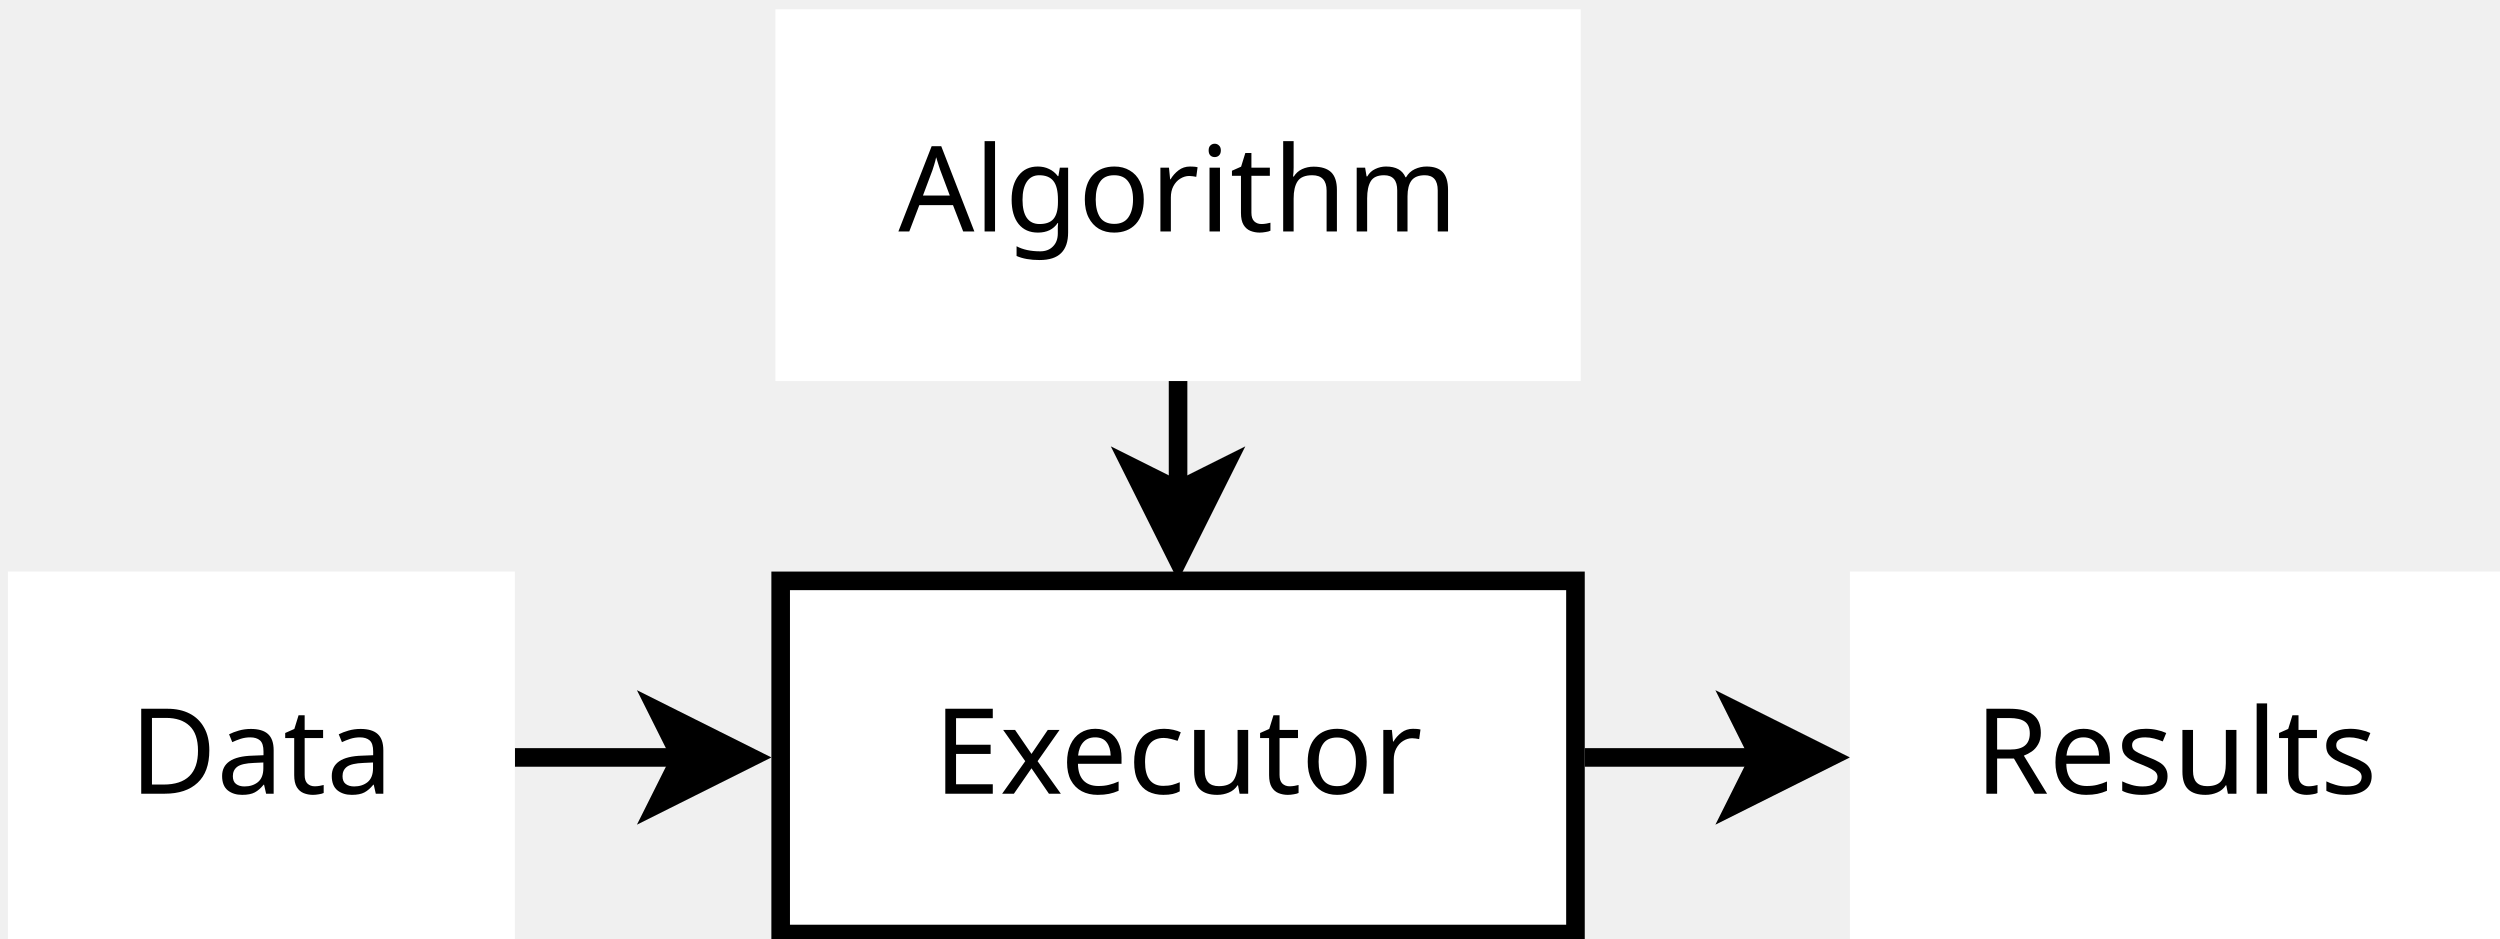
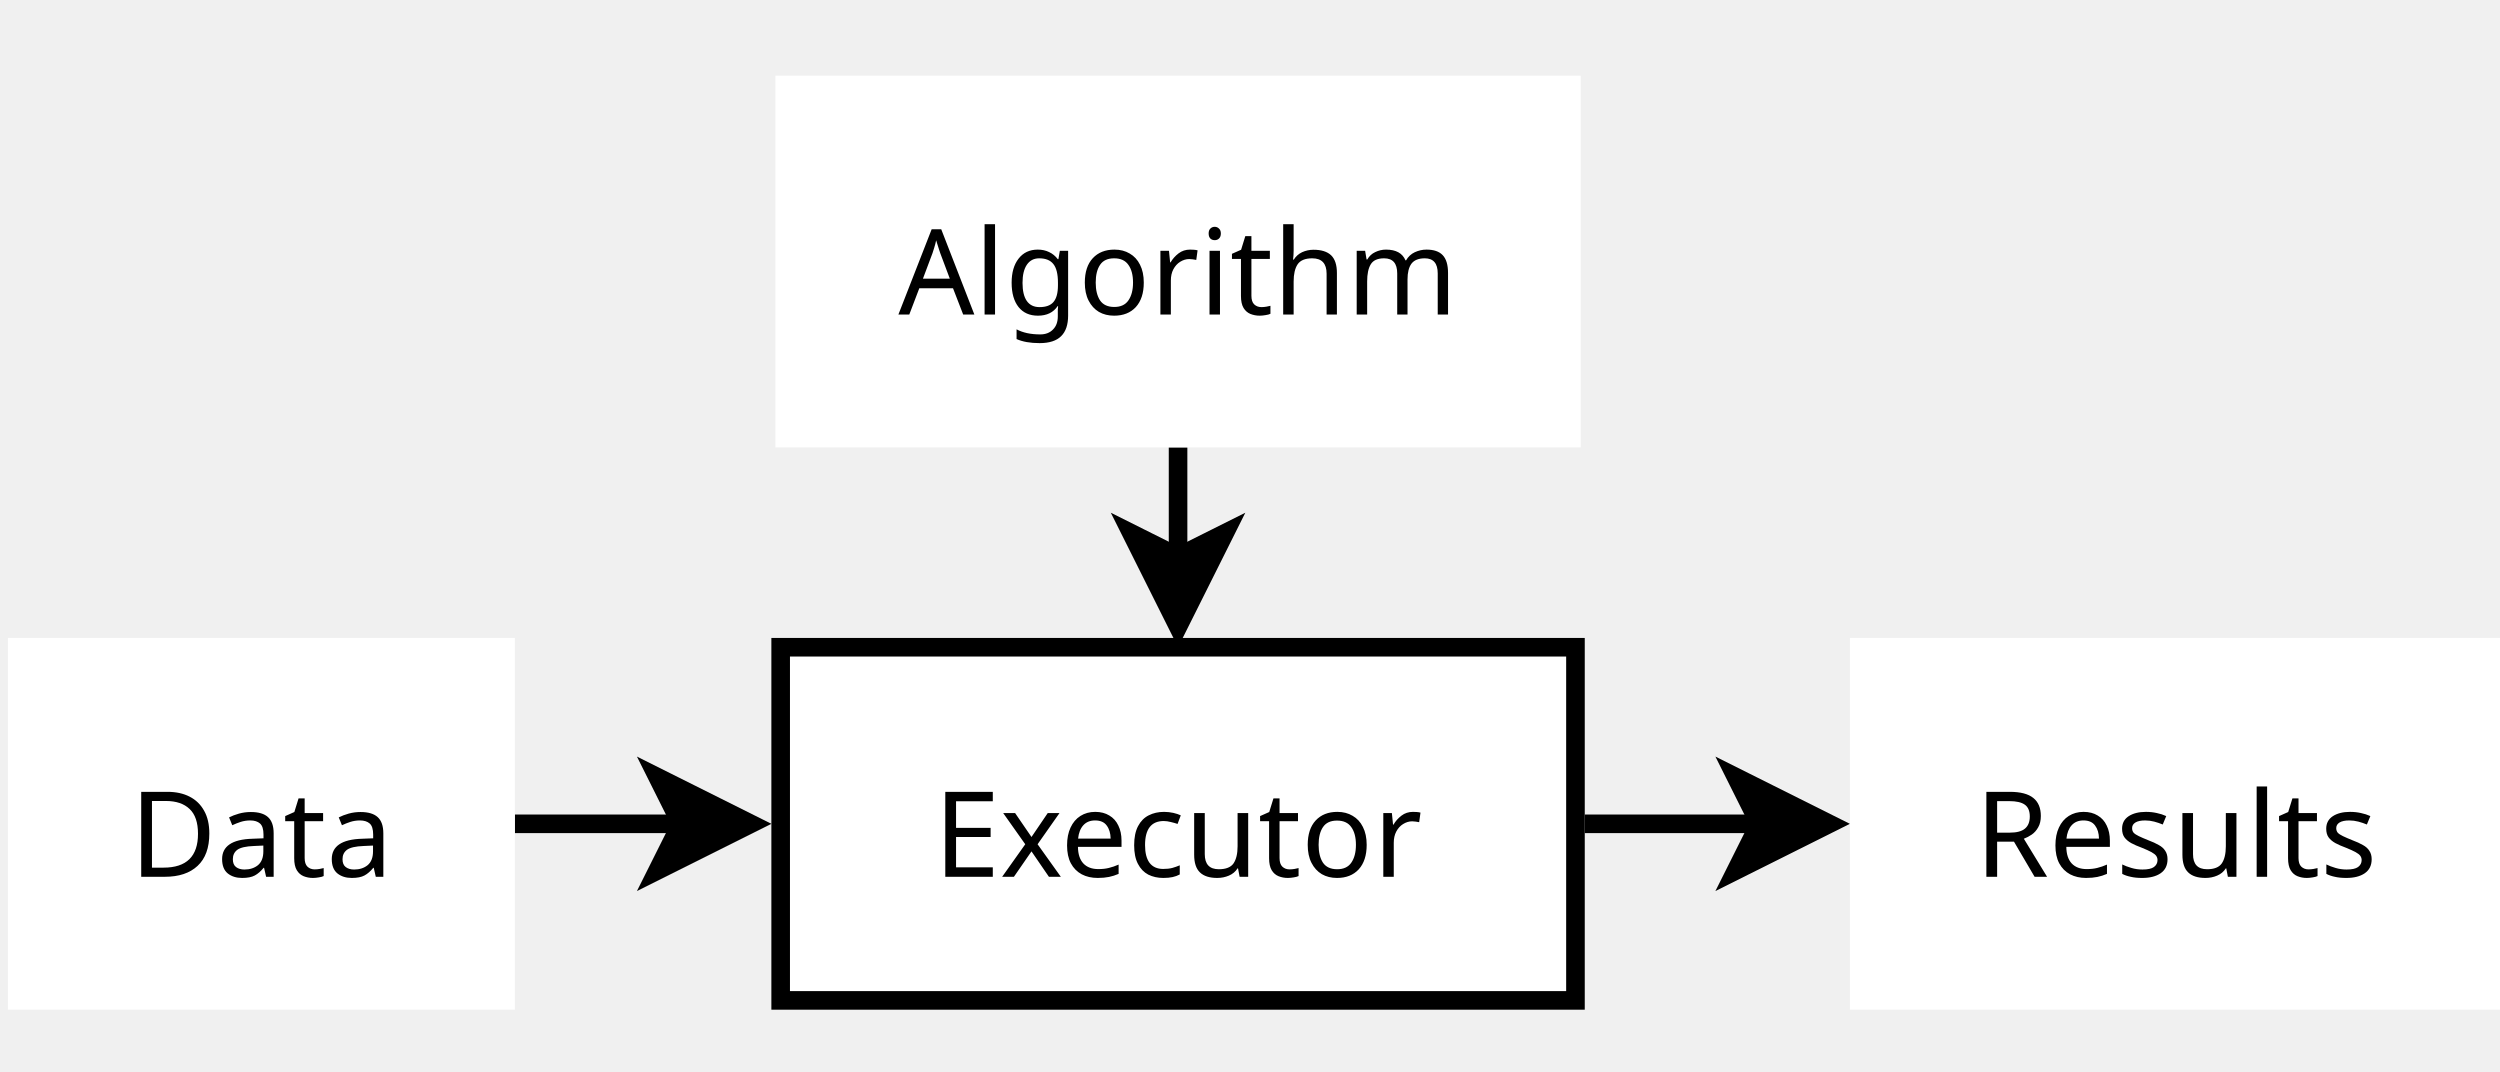
- <svg xmlns="http://www.w3.org/2000/svg" viewBox="256 138 269 101">
-   <g>
-     <rect style="fill: #ffffff" x="340" y="200.5" width="85.519" height="38" />
-     <rect style="fill: none; fill-opacity:0; stroke-width: 2; stroke: #000000" x="340" y="200.5" width="85.519" height="38" />
-     <text font-size="12.8" style="fill: #000000;text-anchor:middle;font-family:sans-serif;font-style:normal;font-weight:normal" x="382.759" y="223.4">
-       <tspan x="382.759" y="223.4">Executor</tspan>
-     </text>
-   </g>
-   <g>
-     <line style="fill: none; fill-opacity:0; stroke-width: 2; stroke: #000000" x1="382.759" y1="178.99" x2="382.759" y2="190.764" />
-     <polygon style="fill: #000000" points="382.759,198.264 377.759,188.264 382.759,190.764 387.759,188.264 " />
-     <polygon style="fill: none; fill-opacity:0; stroke-width: 2; stroke: #000000" points="382.759,198.264 377.759,188.264 382.759,190.764 387.759,188.264 " />
-   </g>
-   <g>
-     <line style="fill: none; fill-opacity:0; stroke-width: 2; stroke: #000000" x1="311.396" y1="219.5" x2="329.269" y2="219.5" />
-     <polygon style="fill: #000000" points="336.769,219.5 326.769,224.5 329.269,219.5 326.769,214.5 " />
-     <polygon style="fill: none; fill-opacity:0; stroke-width: 2; stroke: #000000" points="336.769,219.5 326.769,224.5 329.269,219.5 326.769,214.5 " />
-   </g>
-   <g>
-     <line style="fill: none; fill-opacity:0; stroke-width: 2; stroke: #000000" x1="426.519" y1="219.5" x2="445.312" y2="219.5" />
-     <polygon style="fill: #000000" points="452.812,219.5 442.812,224.5 445.312,219.5 442.812,214.5 " />
-     <polygon style="fill: none; fill-opacity:0; stroke-width: 2; stroke: #000000" points="452.812,219.5 442.812,224.5 445.312,219.5 442.812,214.5 " />
-   </g>
-   <g>
-     <rect style="fill: #ffffff" x="340.434" y="140" width="84.65" height="38" />
-     <rect style="fill: none; fill-opacity:0; stroke-width: 2; stroke: #ffffff" x="340.434" y="140" width="84.65" height="38" />
-     <text font-size="12.8" style="fill: #000000;text-anchor:middle;font-family:sans-serif;font-style:normal;font-weight:normal" x="382.759" y="162.9">
-       <tspan x="382.759" y="162.9">Algorithm</tspan>
-     </text>
-   </g>
-   <g>
-     <rect style="fill: #ffffff" x="257.85" y="200.5" width="52.55" height="38" />
-     <rect style="fill: none; fill-opacity:0; stroke-width: 2; stroke: #ffffff" x="257.85" y="200.5" width="52.55" height="38" />
-     <text font-size="12.8" style="fill: #000000;text-anchor:middle;font-family:sans-serif;font-style:normal;font-weight:normal" x="284.125" y="223.4">
-       <tspan x="284.125" y="223.4">Data</tspan>
-     </text>
-   </g>
-   <g>
-     <rect style="fill: #ffffff" x="456.05" y="200.5" width="68.175" height="38" />
-     <rect style="fill: none; fill-opacity:0; stroke-width: 2; stroke: #ffffff" x="456.05" y="200.5" width="68.175" height="38" />
-     <text font-size="12.8" style="fill: #000000;text-anchor:middle;font-family:sans-serif;font-style:normal;font-weight:normal" x="490.138" y="223.4">
-       <tspan x="490.138" y="223.4">Results</tspan>
-     </text>
+ <svg xmlns="http://www.w3.org/2000/svg" width="14cm" height="6cm" viewBox="256 138 269 101">
+   <g id="Background" />
+   <g id="Background">
+     <g>
+       <rect style="fill: #ffffff; fill-opacity: 1; stroke-opacity: 1; stroke-width: 2; stroke: #000000" x="340" y="200.5" width="85.519" height="38" rx="0" ry="0" />
+       <text font-size="12.8" style="fill: #000000; fill-opacity: 1; stroke: none;text-anchor:middle;font-family:sans-serif;font-style:normal;font-weight:normal" x="382.759" y="225.2">
+         <tspan x="382.759" y="225.2">Executor</tspan>
+       </text>
+     </g>
+     <g>
+       <line style="fill: none; stroke-opacity: 1; stroke-width: 2; stroke: #000000" x1="382.759" y1="178.99" x2="382.76" y2="190.764" />
+       <polygon style="fill: #000000; fill-opacity: 1; stroke-opacity: 1; stroke-width: 2; stroke: #000000" fill-rule="evenodd" points="382.76,198.264 377.76,188.264 382.76,190.764 387.76,188.264 " />
+     </g>
+     <g>
+       <line style="fill: none; stroke-opacity: 1; stroke-width: 2; stroke: #000000" x1="311.396" y1="219.5" x2="329.269" y2="219.5" />
+       <polygon style="fill: #000000; fill-opacity: 1; stroke-opacity: 1; stroke-width: 2; stroke: #000000" fill-rule="evenodd" points="336.769,219.5 326.769,224.5 329.269,219.5 326.769,214.5 " />
+     </g>
+     <g>
+       <line style="fill: none; stroke-opacity: 1; stroke-width: 2; stroke: #000000" x1="426.519" y1="219.5" x2="445.312" y2="219.5" />
+       <polygon style="fill: #000000; fill-opacity: 1; stroke-opacity: 1; stroke-width: 2; stroke: #000000" fill-rule="evenodd" points="452.812,219.5 442.812,224.5 445.312,219.5 442.812,214.5 " />
+     </g>
+     <g>
+       <rect style="fill: #ffffff; fill-opacity: 1; stroke-opacity: 1; stroke-width: 2; stroke: #ffffff" x="340.434" y="140" width="84.65" height="38" rx="0" ry="0" />
+       <text font-size="12.8" style="fill: #000000; fill-opacity: 1; stroke: none;text-anchor:middle;font-family:sans-serif;font-style:normal;font-weight:normal" x="382.759" y="164.7">
+         <tspan x="382.759" y="164.7">Algorithm</tspan>
+       </text>
+     </g>
+     <g>
+       <rect style="fill: #ffffff; fill-opacity: 1; stroke-opacity: 1; stroke-width: 2; stroke: #ffffff" x="257.85" y="200.5" width="52.55" height="38" rx="0" ry="0" />
+       <text font-size="12.8" style="fill: #000000; fill-opacity: 1; stroke: none;text-anchor:middle;font-family:sans-serif;font-style:normal;font-weight:normal" x="284.125" y="225.2">
+         <tspan x="284.125" y="225.2">Data</tspan>
+       </text>
+     </g>
+     <g>
+       <rect style="fill: #ffffff; fill-opacity: 1; stroke-opacity: 1; stroke-width: 2; stroke: #ffffff" x="456.05" y="200.5" width="68.175" height="38" rx="0" ry="0" />
+       <text font-size="12.8" style="fill: #000000; fill-opacity: 1; stroke: none;text-anchor:middle;font-family:sans-serif;font-style:normal;font-weight:normal" x="490.138" y="225.2">
+         <tspan x="490.138" y="225.2">Results</tspan>
+       </text>
+     </g>
  </g>
</svg>
